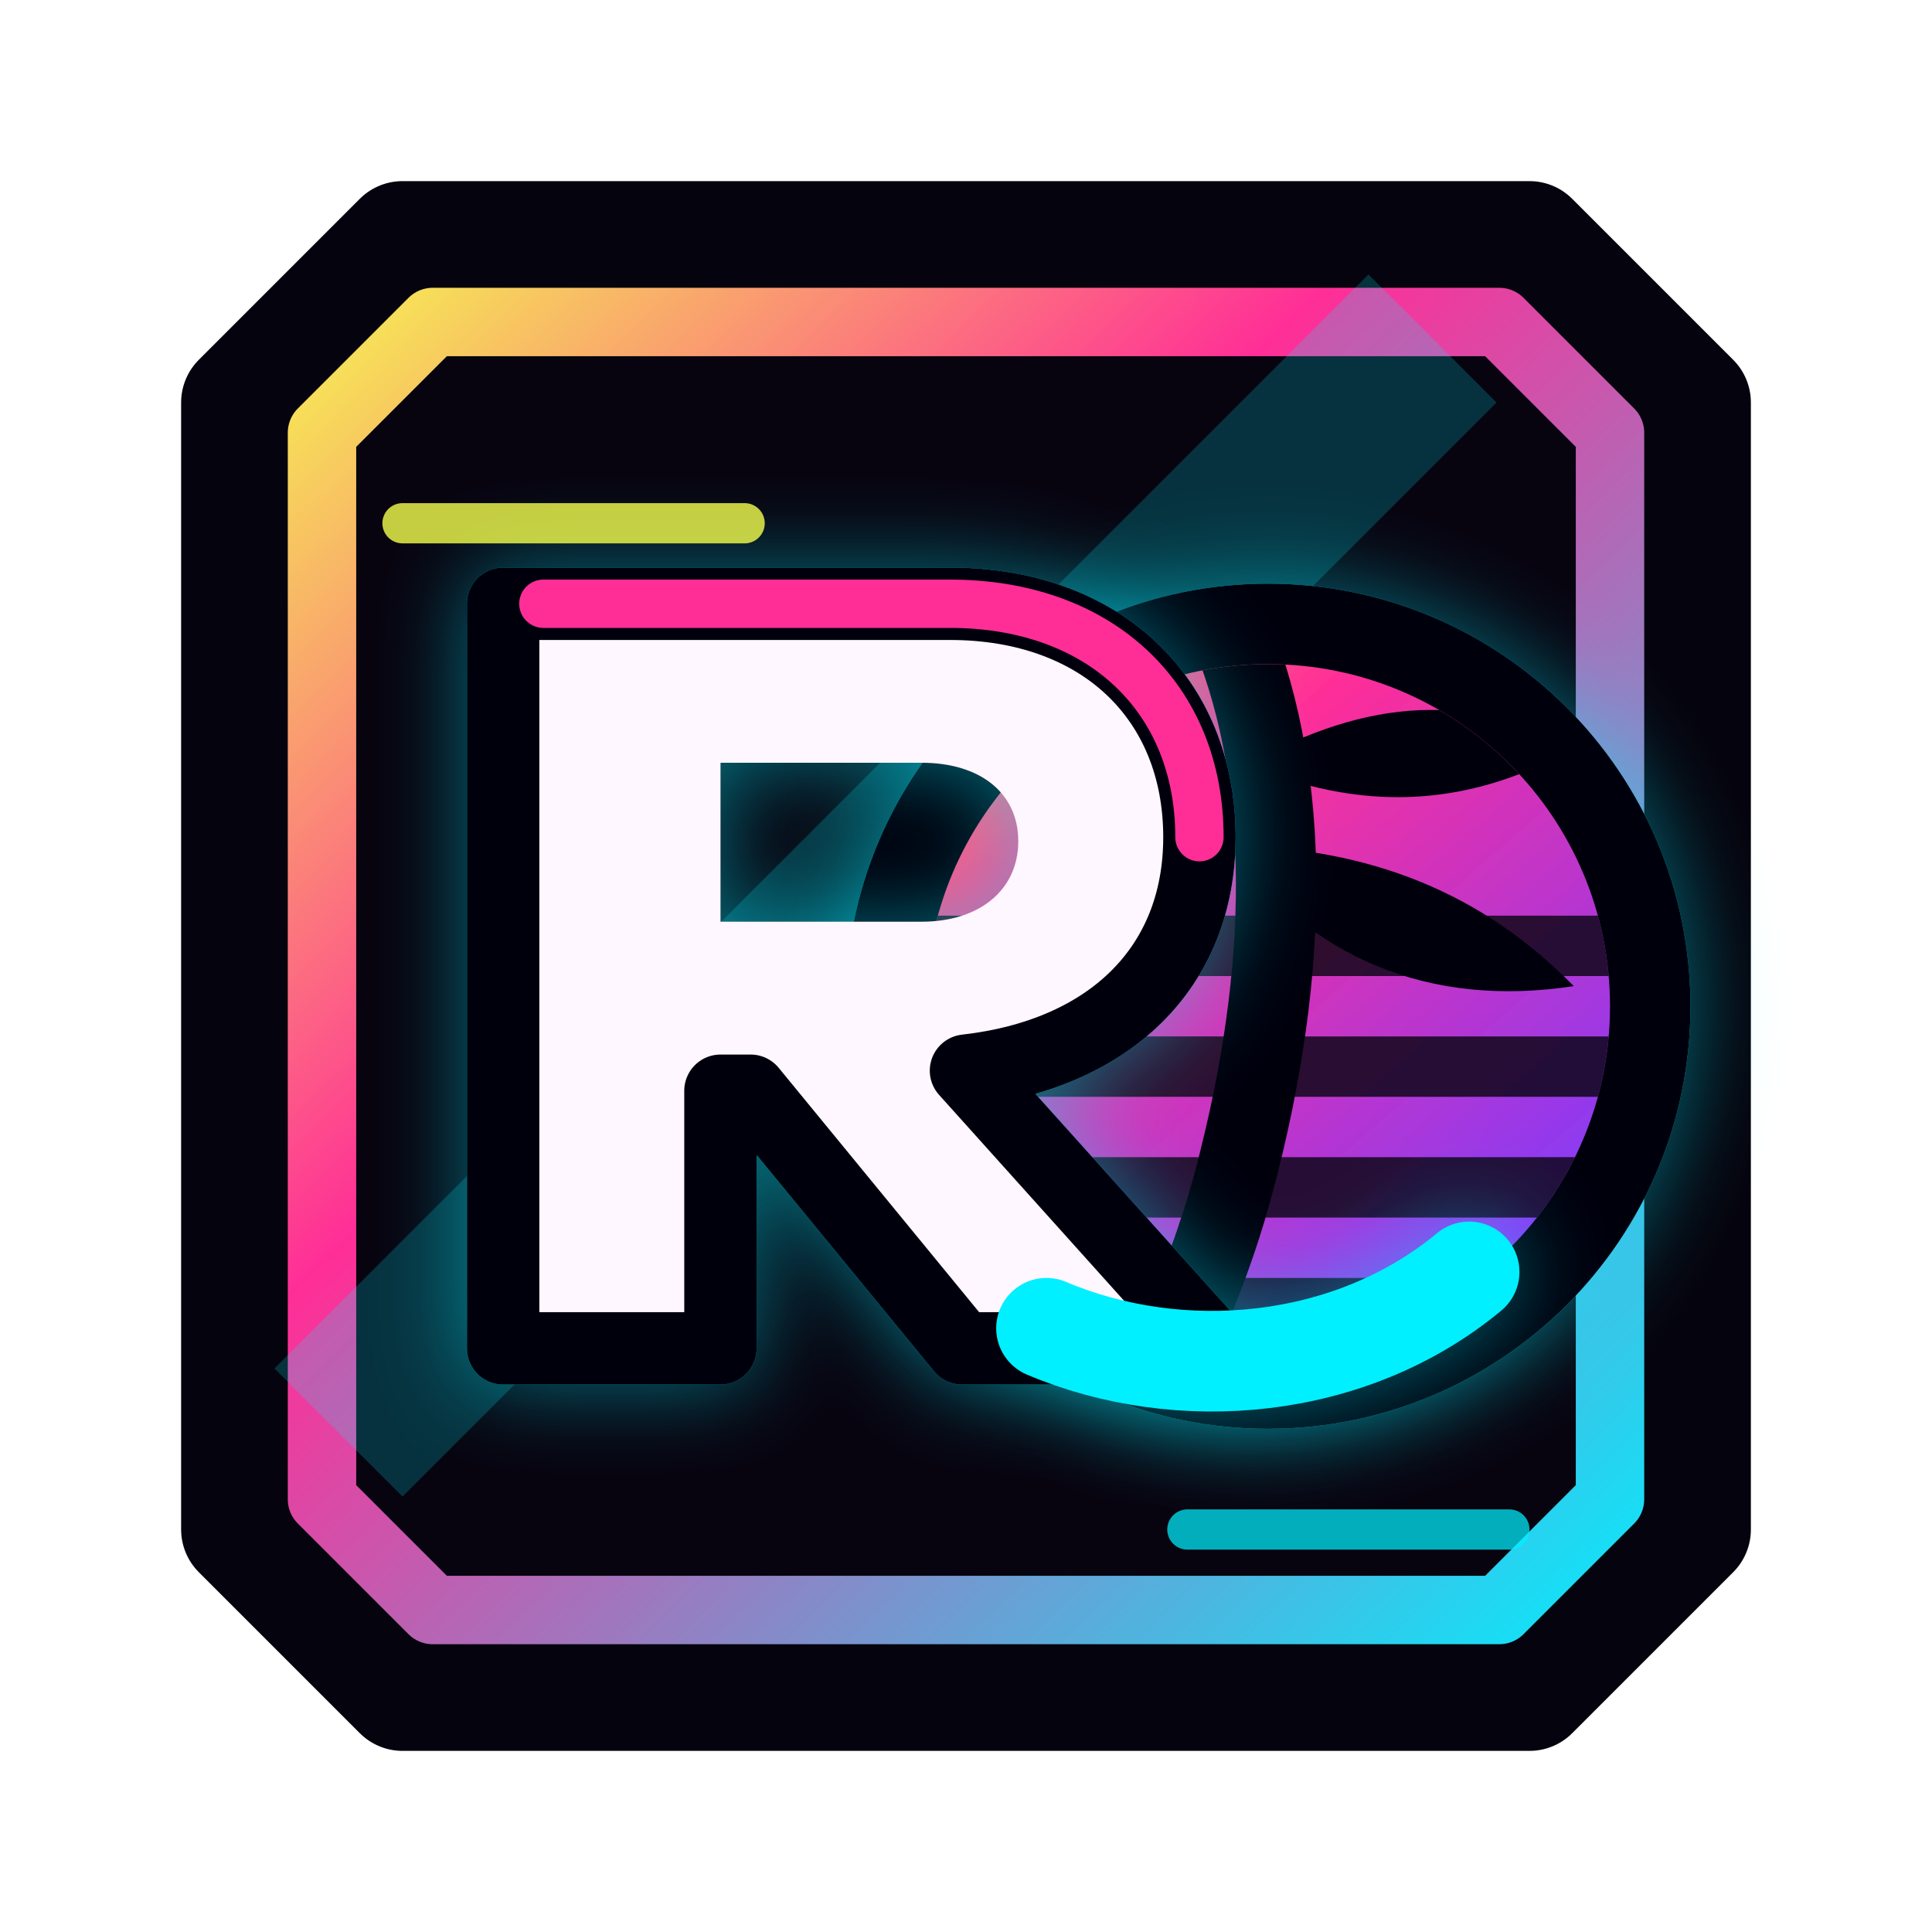
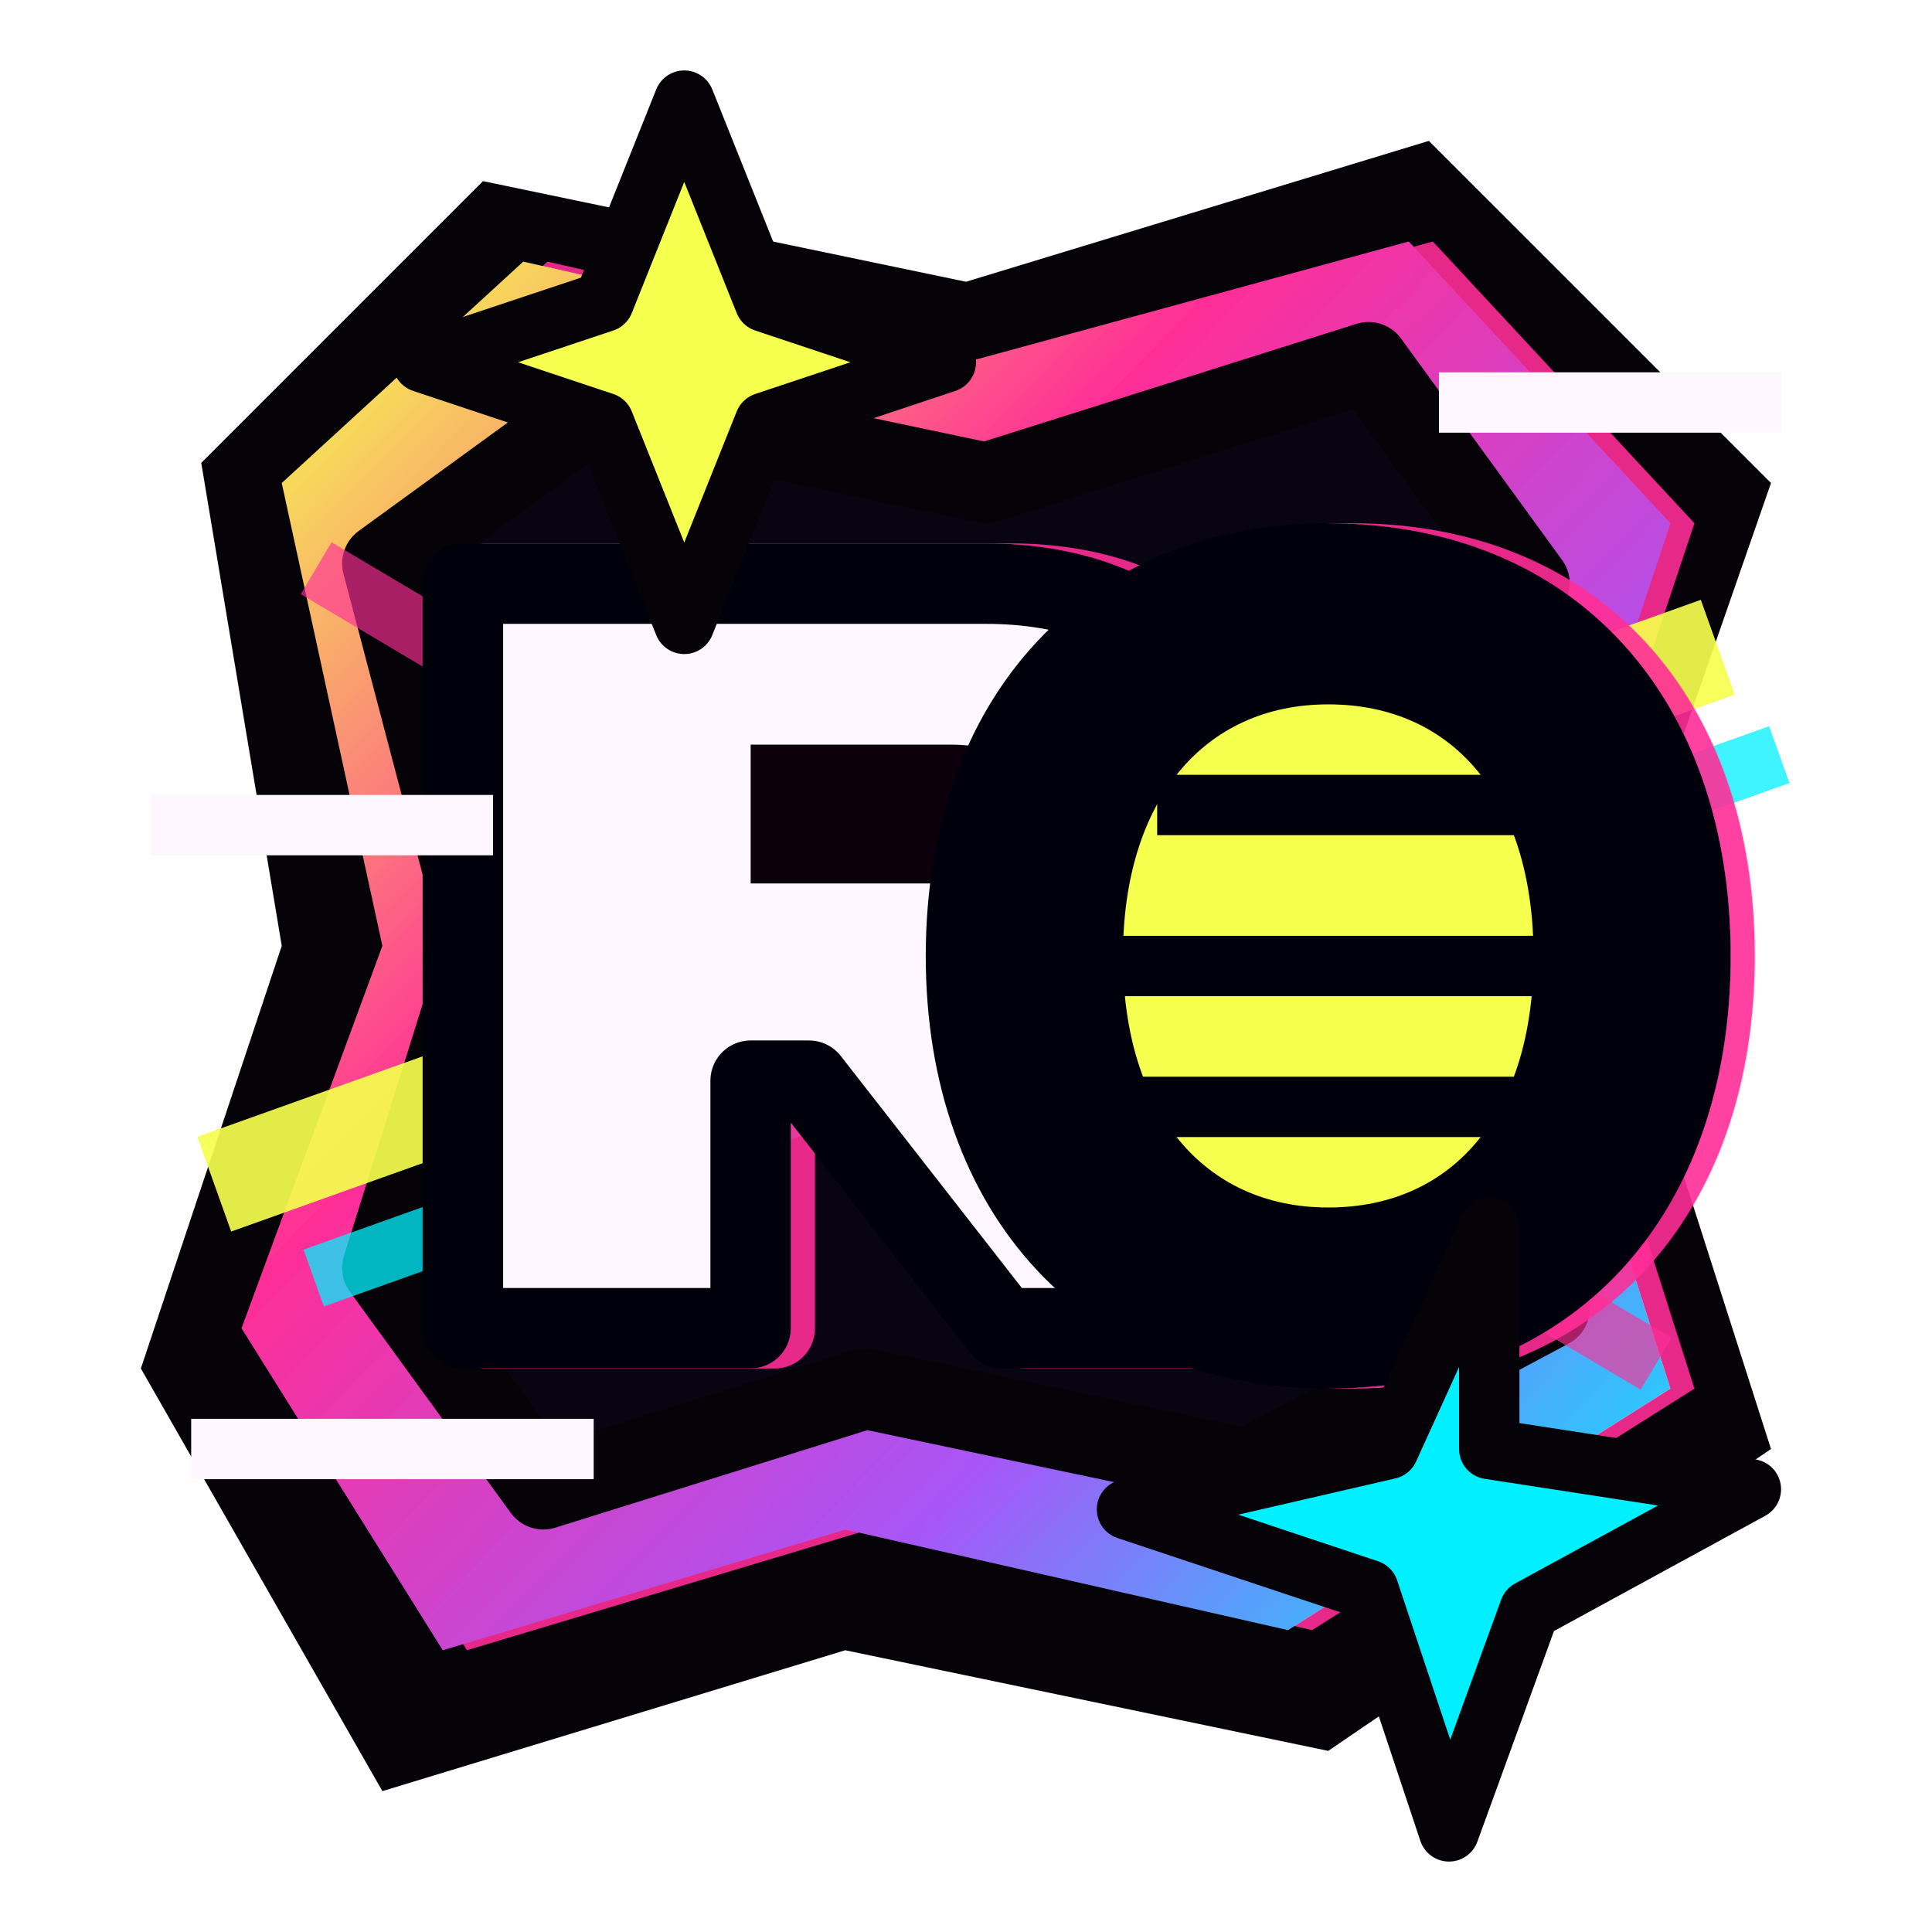
<svg xmlns="http://www.w3.org/2000/svg" width="96" height="96" viewBox="0 0 96 96" fill="none" role="img" aria-label="RetroOasis">
  <defs>
-     <linearGradient id="ro-frame" x1="14" y1="13" x2="82" y2="83" gradientUnits="userSpaceOnUse">
+     <linearGradient id="punk-hot" x1="14" y1="16" x2="82" y2="82" gradientUnits="userSpaceOnUse">
      <stop stop-color="#f5ff4d" />
-       <stop offset="0.38" stop-color="#ff2e97" />
+       <stop offset="0.34" stop-color="#ff2e97" />
+       <stop offset="0.68" stop-color="#a855f7" />
      <stop offset="1" stop-color="#00f0ff" />
    </linearGradient>
-     <linearGradient id="ro-sun" x1="31" y1="25" x2="70" y2="70" gradientUnits="userSpaceOnUse">
-       <stop stop-color="#f5ff4d" />
-       <stop offset="0.5" stop-color="#ff2e97" />
-       <stop offset="1" stop-color="#7c3cff" />
-     </linearGradient>
-     <filter id="ro-pop" x="-28%" y="-28%" width="156%" height="156%" color-interpolation-filters="sRGB">
-       <feDropShadow dx="0" dy="0" stdDeviation="1.6" flood-color="#ff2e97" flood-opacity="0.9" />
-       <feDropShadow dx="0" dy="0" stdDeviation="2.2" flood-color="#00f0ff" flood-opacity="0.45" />
+     <filter id="punk-pop" x="-20%" y="-20%" width="140%" height="140%" color-interpolation-filters="sRGB">
+       <feDropShadow dx="4" dy="4" stdDeviation="0" flood-color="#050308" flood-opacity="1" />
+       <feDropShadow dx="-1.2" dy="0" stdDeviation="0" flood-color="#00f0ff" flood-opacity="0.9" />
+       <feDropShadow dx="1.2" dy="0" stdDeviation="0" flood-color="#ff2e97" flood-opacity="0.9" />
    </filter>
-     <clipPath id="ro-o-clip">
-       <circle cx="63" cy="50" r="17" />
-     </clipPath>
+     <pattern id="punk-dots" width="7" height="7" patternUnits="userSpaceOnUse">
+       <circle cx="1.5" cy="1.5" r="1.1" fill="#050308" opacity="0.36" />
+     </pattern>
  </defs>
-   <path d="M12 20L20 12H76L84 20V76L76 84H20L12 76V20Z" fill="#07030f" />
-   <path d="M12 20L20 12H76L84 20V76L76 84H20L12 76V20Z" stroke="#05030d" stroke-width="6" stroke-linejoin="round" />
-   <path d="M16 21.5L21.5 16H74.5L80 21.5V74.5L74.5 80H21.5L16 74.5V21.5Z" stroke="url(#ro-frame)" stroke-width="3.4" stroke-linejoin="round" />
-   <path d="M20 68L68 20" stroke="#00f0ff" stroke-opacity="0.2" stroke-width="9" stroke-linecap="square" />
-   <g filter="url(#ro-pop)">
-     <circle cx="63" cy="50" r="21" fill="#05030d" />
-     <circle cx="63" cy="50" r="17" fill="url(#ro-sun)" />
-     <g clip-path="url(#ro-o-clip)">
-       <path d="M44 47H82M44 53H82M46 59H80M50 65H76" stroke="#05030d" stroke-opacity="0.8" stroke-width="3" />
-       <path d="M61 31C64 38 64.2 47.2 61.6 57.6C60.5 62.1 58.8 66.3 56.5 70.4" stroke="#05030d" stroke-width="4" stroke-linecap="round" />
-       <path d="M62 38C68 34.6 73.4 34.4 78 37.3C72.7 40.2 67.5 40.3 62 38Z" fill="#05030d" />
-       <path d="M61 42C68.1 42.1 73.7 44.4 78.2 49C71 50.1 65.1 47.6 61 42Z" fill="#05030d" />
-     </g>
+   <path d="M10 23L24 9L48 14L71 7L88 24L80 47L88 72L66 87L42 82L19 89L7 68L14 47L10 23Z" fill="#050308" />
+   <path d="M14 24L26 13L48 18L70 12L83 26L76 47L83 69L64 81L42 76L22 82L12 66L19 47L14 24Z" fill="url(#punk-hot)" filter="url(#punk-pop)" />
+   <path d="M19 28L30 20L49 24L68 18L76 29L71 47L77 65L62 73L43 69L27 74L19 63L24 47L19 28Z" fill="#080411" stroke="#050308" stroke-width="4" stroke-linejoin="round" />
+   <path d="M13 58L83 33" stroke="#f5ff4d" stroke-width="5" stroke-linecap="square" opacity="0.92" />
+   <path d="M17 63L87 38" stroke="#00f0ff" stroke-width="3" stroke-linecap="square" opacity="0.75" />
+   <path d="M17 29L81 67" stroke="#ff2e97" stroke-width="3" stroke-linecap="square" opacity="0.65" />
+   <path d="M20 28L76 28L70 35L23 36L20 28Z" fill="url(#punk-dots)" opacity="0.8" />
+   <g filter="url(#punk-pop)">
+     <path d="M23 66V29H49C57 29 62 33.7 62 40.8C62 46.1 59.1 50 53.8 51.7L66 66H49.8L40.2 53.7H37.3V66H23Z" fill="#fff7ff" />
+     <path d="M37.3 43.9H47.2C50.1 43.9 51.8 42.7 51.8 40.5C51.8 38.2 50.1 37 47.2 37H37.3V43.9Z" fill="#080411" />
+     <path d="M23 66V29H49C57 29 62 33.7 62 40.8C62 46.1 59.1 50 53.8 51.7L66 66H49.8L40.2 53.7H37.3V66H23Z" stroke="#050308" stroke-width="4" stroke-linejoin="round" />
  </g>
-   <g filter="url(#ro-pop)">
-     <path d="M25 67V30H47.2C54.7 30 59.6 34.7 59.6 41.6C59.6 48.1 55.1 52.4 48 53.2L60.4 67H47.8L37.3 54.2H35.8V67H25ZM35.8 45.8H45.8C48.7 45.8 50.6 44.2 50.6 41.8C50.6 39.4 48.7 37.9 45.8 37.9H35.8V45.8Z" fill="#fff7ff" />
-     <path d="M25 67V30H47.2C54.7 30 59.6 34.7 59.6 41.6C59.6 48.1 55.1 52.4 48 53.2L60.4 67H47.8L37.3 54.2H35.8V67H25Z" stroke="#05030d" stroke-width="3.6" stroke-linejoin="round" />
-     <path d="M52 66C58.6 68.8 67.1 68.1 73 63.2" stroke="#00f0ff" stroke-width="5" stroke-linecap="round" />
-     <path d="M27 30H47.2C54.7 30 59.6 34.7 59.6 41.6" stroke="#ff2e97" stroke-width="2.4" stroke-linecap="round" stroke-linejoin="round" />
+   <g filter="url(#punk-pop)">
+     <path d="M66 26C78.2 26 86 34.6 86 47.5C86 60.4 78.2 69 66 69C54 69 46 60.4 46 47.5C46 34.6 54 26 66 26Z" fill="#050308" />
+     <path d="M66 35C72.3 35 76.2 39.8 76.2 47.5C76.2 55.2 72.3 60 66 60C59.8 60 55.8 55.2 55.8 47.5C55.8 39.8 59.8 35 66 35Z" fill="#f5ff4d" />
+     <path d="M55 48H78M57 55H74M59 40H76" stroke="#050308" stroke-width="3" stroke-linecap="square" />
  </g>
-   <path d="M20 26H37" stroke="#f5ff4d" stroke-opacity="0.8" stroke-width="2" stroke-linecap="round" />
-   <path d="M59 76H75" stroke="#00f0ff" stroke-opacity="0.72" stroke-width="2" stroke-linecap="round" />
+   <path d="M30 15L34 5L38 15L47 18L38 21L34 31L30 21L21 18L30 15Z" fill="#f5ff4d" stroke="#050308" stroke-width="3" stroke-linejoin="round" />
+   <path d="M74 72L87 74L76 80L72 91L68 79L56 75L69 72L74 61L74 72Z" fill="#00f0ff" stroke="#050308" stroke-width="3" stroke-linejoin="round" />
+   <path d="M9 41H23M73 20H87M11 72H28" stroke="#fff7ff" stroke-width="3" stroke-linecap="square" />
</svg>
